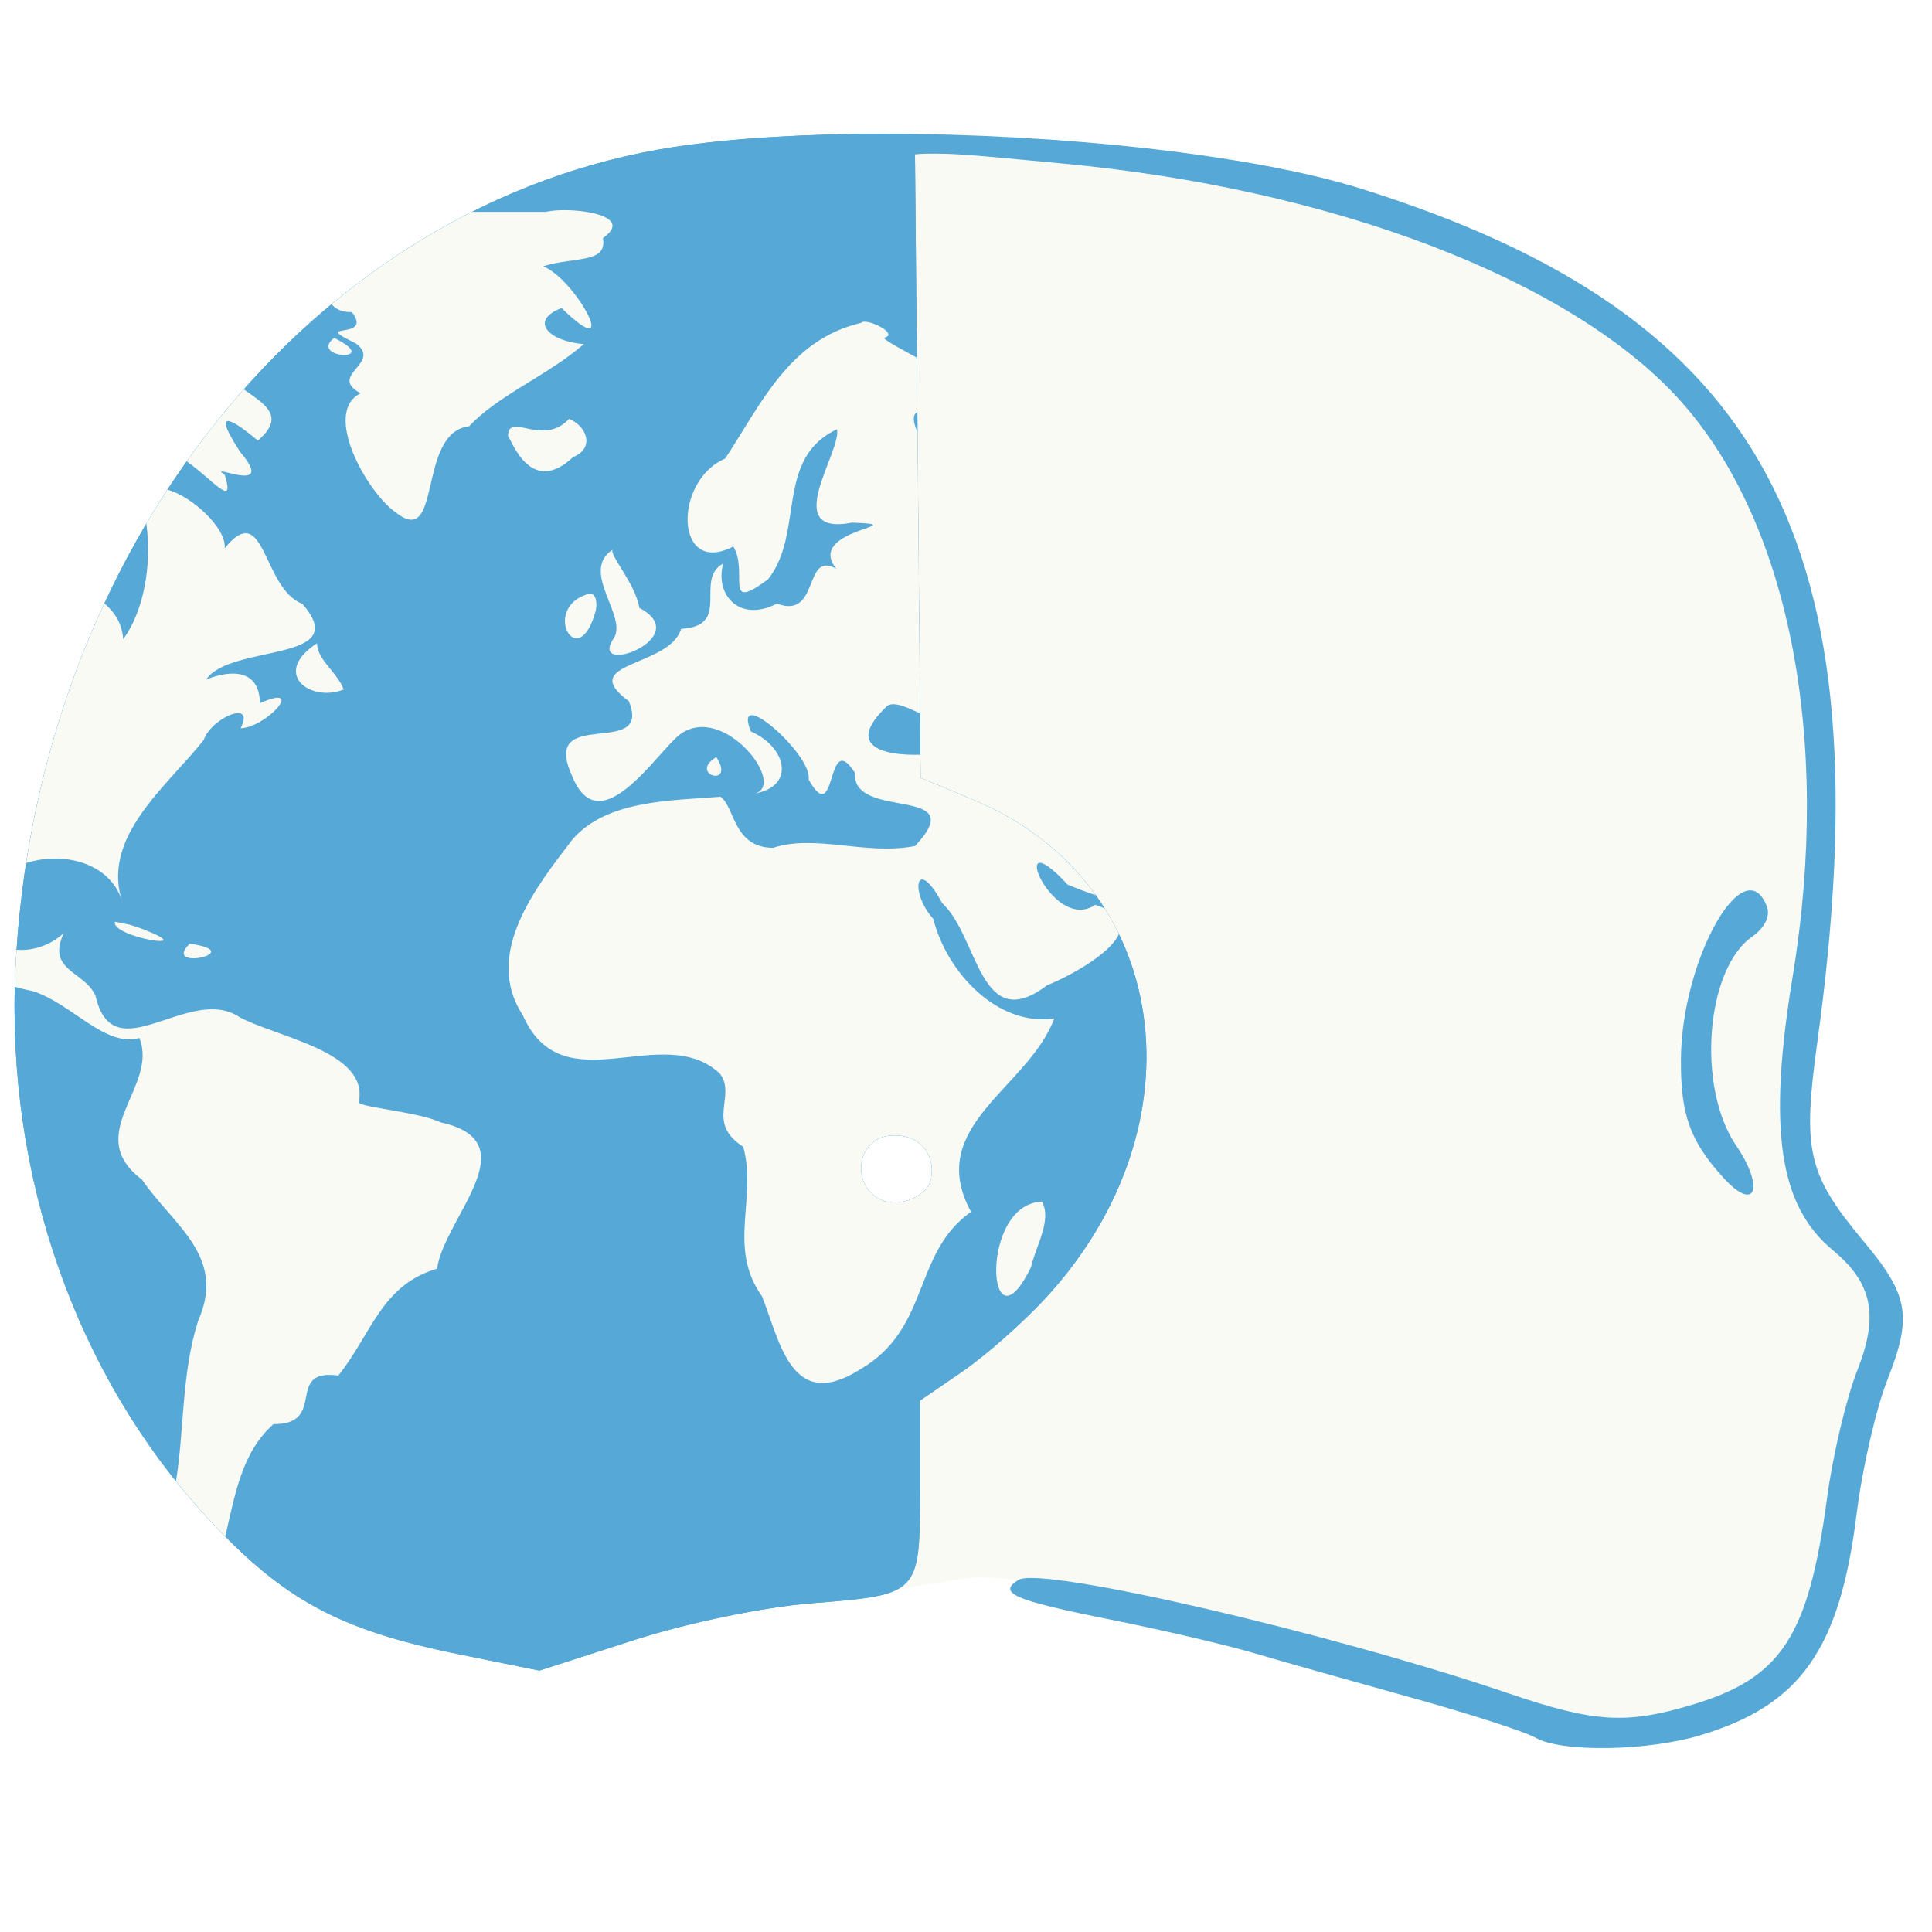
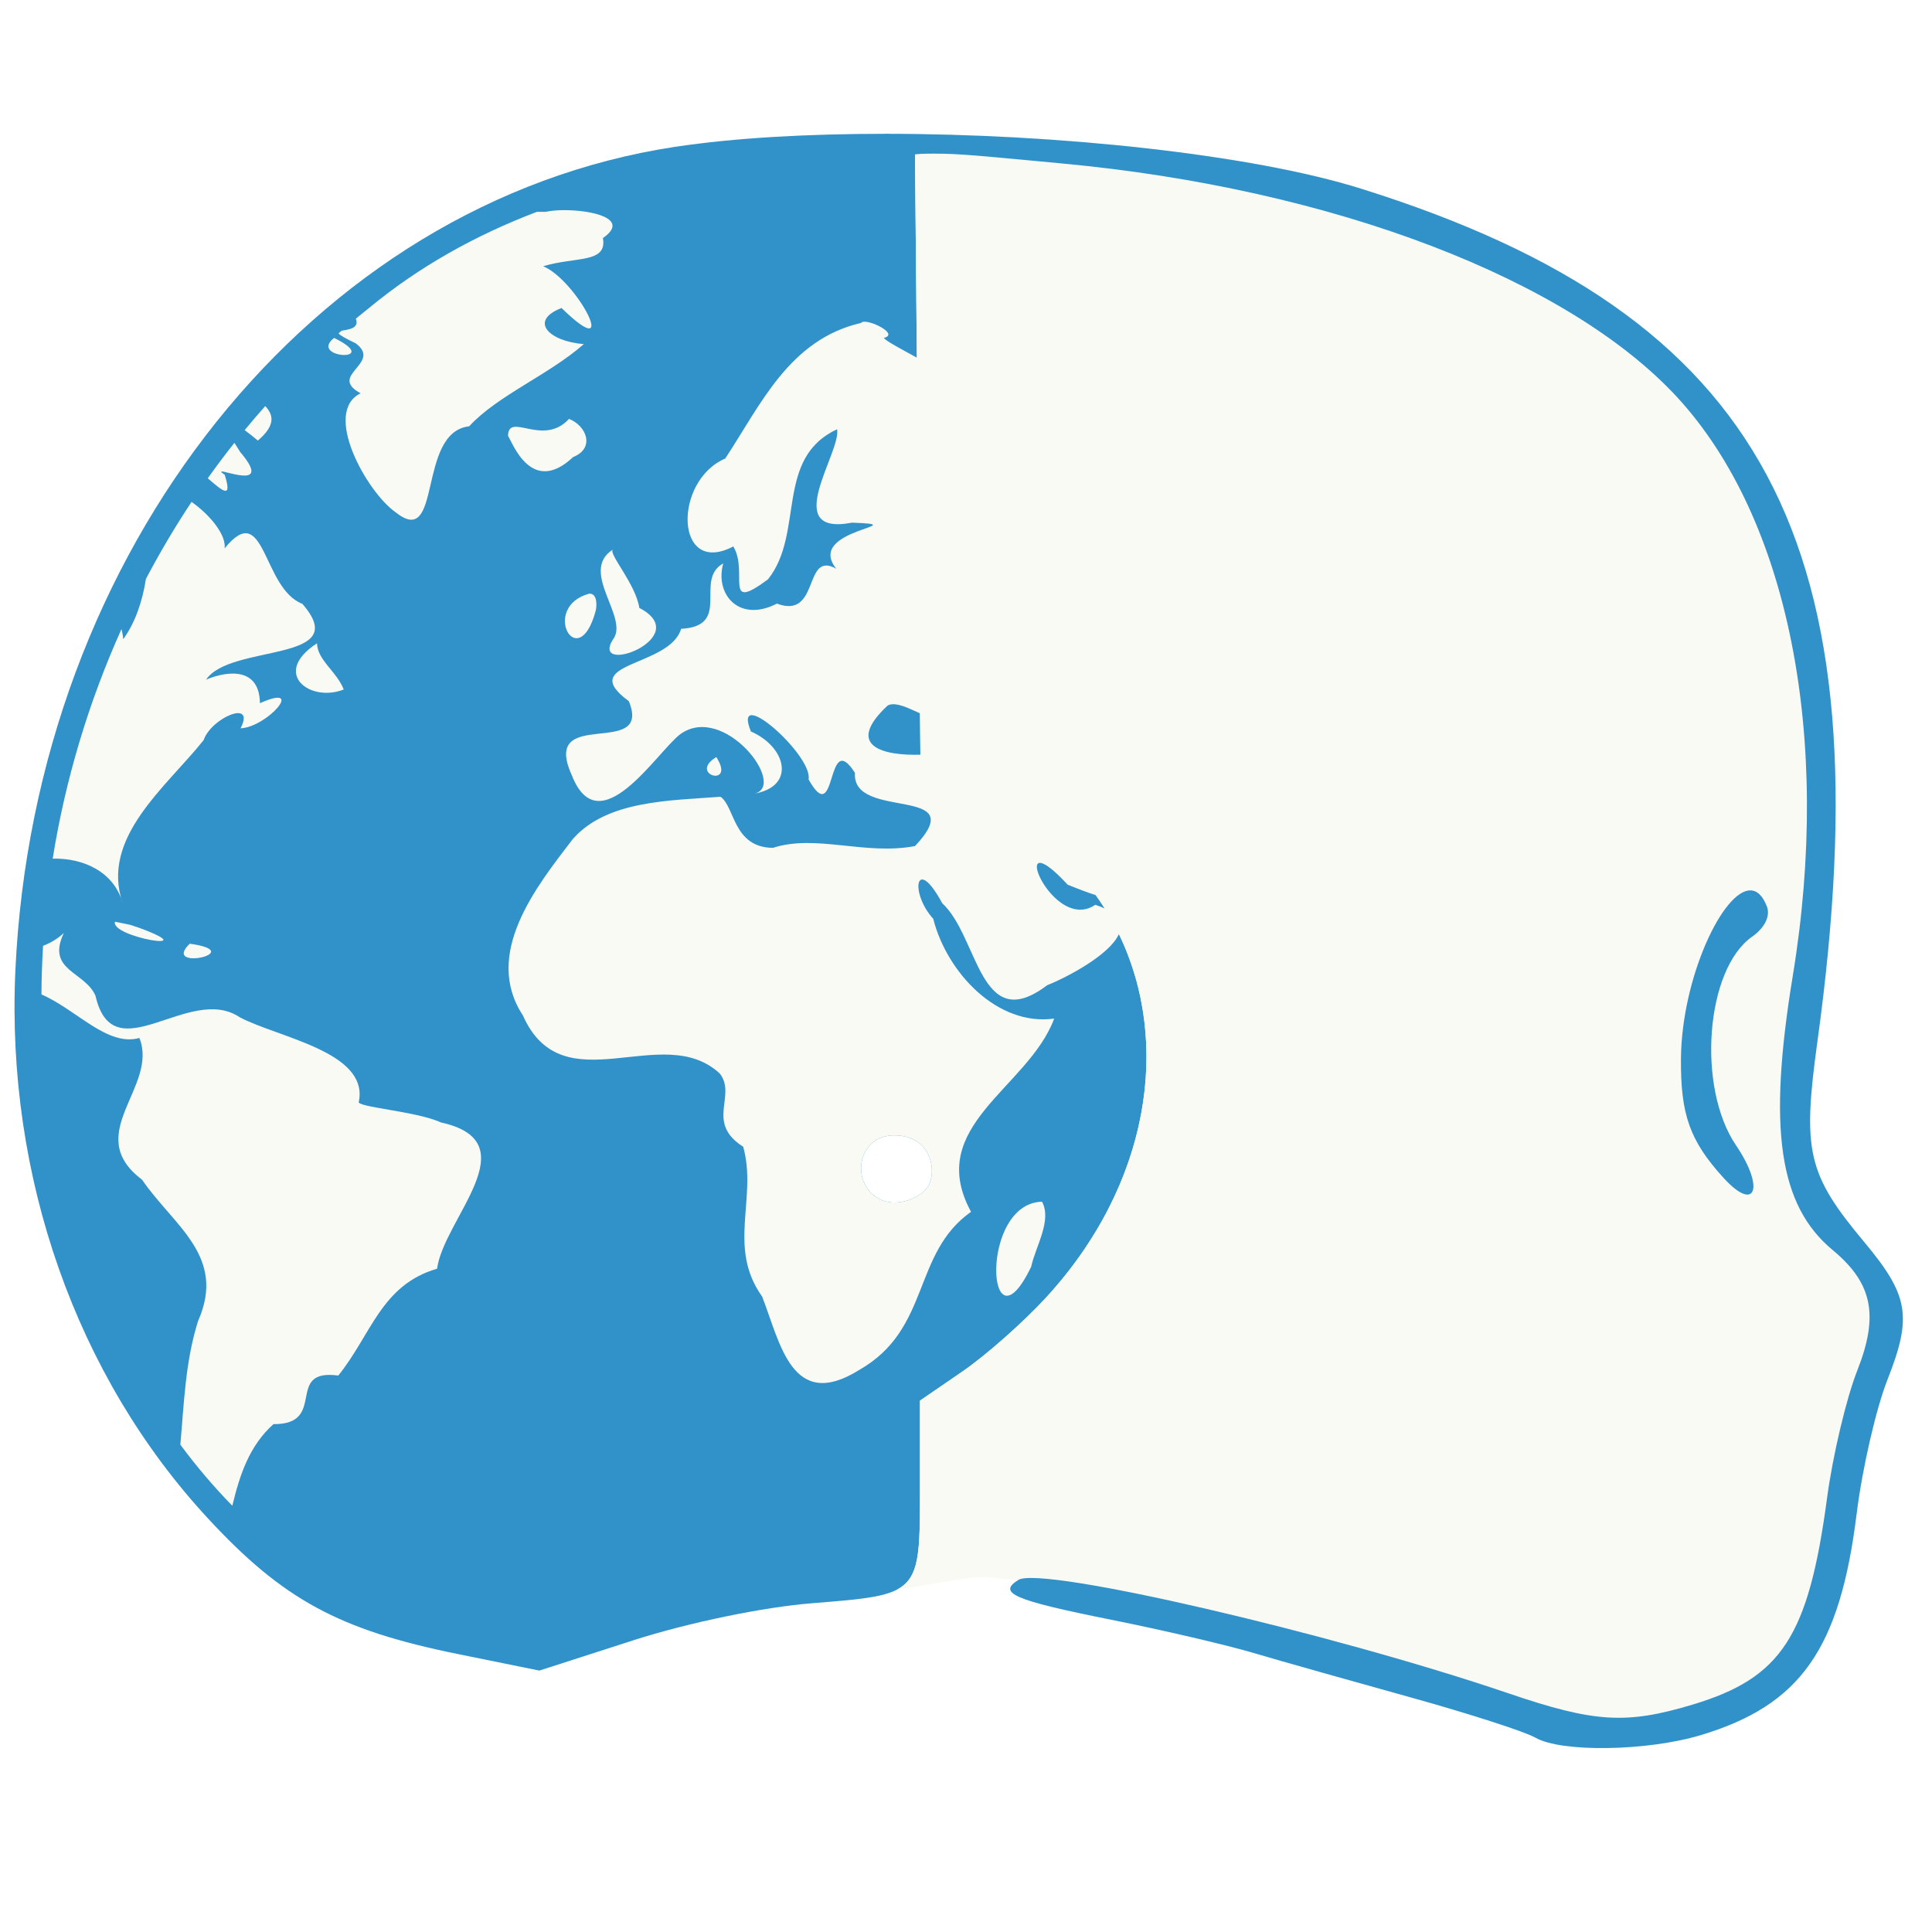
<svg xmlns="http://www.w3.org/2000/svg" version="1.1" id="svg36198" height="512" width="512" viewBox="0 0 512 512">
  <defs id="defs36200">
    <linearGradient id="linearGradient4132">
      <stop offset="0" style="stop-color:#9ccaf4;stop-opacity:1" id="stop4134" />
      <stop offset="1" style="stop-color:#b2cade;stop-opacity:0.122" id="stop4136" />
    </linearGradient>
  </defs>
  <g id="layer1" transform="translate(-280.3329,-101.2776)">
    <path id="path36102" style="fill:#fafaf5;fill-opacity:1" d="m 515.048,136.739 c -20.701,-0.002 -40.211,1.077 -55.926,3.47 -95.854,14.596 -169.622,106.797 -174.718,218.335 -2.489,54.489 16.112,107.405 51.052,145.144 19.899,21.493 34.704,29.542 66.252,35.935 l 21.561,4.378 25.113,-8.096 c 14.543,-4.658 34.332,-8.73 47.087,-9.748 54.295,-8.489 38.321,-7.286 54.77,-6.196 -5.638,3.484 -1.404,5.358 24.617,10.574 13.56,2.718 30.565,6.679 37.835,8.839 7.27,2.16 25.936,7.415 41.47,11.73 15.534,4.315 30.403,9.121 33.044,10.657 6.81,3.961 29.593,3.634 43.865,-0.661 26.45,-7.96 36.861,-22.808 41.304,-58.735 1.455,-11.764 5.113,-27.744 8.178,-35.522 6.577,-16.687 5.632,-22.274 -6.196,-36.43 C 759.314,412.408 757.956,406.361 761.966,377.295 780.244,244.778 748.178,184.842 641.026,151.278 611.861,142.142 560.589,136.743 515.048,136.739 Z m 2.23,265.422 c 10.636,0 11.647,10.906 8.343,14.374 -2.937,3.084 -9.023,4.832 -13.135,1.983 -6.807,-4.717 -4.581,-16.357 4.791,-16.357 z" />
-     <path d="m 737.083,413.423 c -8.915,-9.786 -11.404,-16.754 -11.282,-31.583 0.218,-26.357 16.848,-55.786 22.784,-40.318 0.963,2.51 -0.586,5.656 -3.945,8.008 -12.281,8.602 -14.686,39.88 -4.249,55.26 7.712,11.364 5.186,17.956 -3.307,8.633 z M 515.048,136.739 c -20.701,-0.002 -40.211,1.077 -55.926,3.47 -95.854,14.596 -169.622,106.797 -174.718,218.335 -2.489,54.489 16.112,107.405 51.052,145.144 19.899,21.493 34.704,29.542 66.252,35.935 l 21.561,4.378 25.113,-8.096 c 14.543,-4.658 34.332,-8.73 47.087,-9.748 28.706,-2.292 28.665,-2.215 28.665,-30.317 v -23.378 l 11.317,-7.765 c 6.212,-4.274 16.077,-13.015 21.974,-19.413 42.459,-46.062 33.092,-110.398 -19.248,-132.091 l -13.878,-5.783 -0.743,-84.261 -0.743,-80.957 c 1.454,-0.206 4.083,-0.228 7.683,-0.165 6.061,0.105 16.495,1.202 31.144,2.561 72.519,6.726 134.566,30.945 163.152,61.957 29.494,31.997 41.05,90.014 30.648,153.322 -6.665,40.567 -3.674,60.871 10.574,72.696 10.565,8.768 12.275,17.301 6.526,31.887 -2.946,7.474 -6.523,22.66 -8.013,33.787 -4.921,36.757 -12.047,47.68 -35.604,54.77 -17.626,5.305 -26.011,4.79 -48.822,-2.974 -47.136,-16.044 -123.795,-33.818 -129.861,-30.07 -5.638,3.484 -1.404,5.358 24.617,10.574 13.56,2.718 30.565,6.679 37.835,8.839 7.27,2.16 25.936,7.415 41.47,11.73 15.534,4.315 30.403,9.121 33.044,10.656 6.81,3.961 29.593,3.634 43.865,-0.661 26.45,-7.96 36.861,-22.808 41.304,-58.735 1.455,-11.764 5.113,-27.744 8.178,-35.522 6.577,-16.687 5.632,-22.274 -6.196,-36.43 C 759.314,412.408 757.956,406.361 761.966,377.295 780.244,244.778 748.178,184.842 641.026,151.278 611.861,142.142 560.589,136.743 515.048,136.739 Z m 2.23,265.422 c 10.636,0 11.647,10.906 8.343,14.374 -2.937,3.084 -9.023,4.832 -13.135,1.983 -6.807,-4.717 -4.581,-16.357 4.791,-16.357 z" style="fill:#56a8d6;fill-opacity:1;font-variant-east_asian:normal;opacity:1;stroke:none;stroke-width:1;stroke-linecap:butt;stroke-linejoin:miter;stroke-miterlimit:4;stroke-dasharray:none;stroke-dashoffset:0;stroke-opacity:1;marker:none" id="path3808" />
-     <path id="path9531" style="opacity:1;fill:#56a8d6;fill-opacity:1;stroke:none;stroke-width:1;stroke-linecap:butt;stroke-linejoin:miter;stroke-miterlimit:4;stroke-dasharray:none;stroke-dashoffset:0;stroke-opacity:1;marker:none" d="m 515.048,136.739 c -20.701,-0.002 -40.211,1.077 -55.926,3.47 -95.854,14.596 -169.622,106.797 -174.718,218.335 -2.489,54.489 16.112,107.405 51.052,145.144 19.899,21.493 34.704,29.542 66.252,35.935 l 21.561,4.378 25.113,-8.096 c 14.543,-4.658 34.332,-8.73 47.087,-9.748 28.706,-2.292 28.665,-2.215 28.665,-30.317 v -23.378 l 11.317,-7.765 c 6.212,-4.274 16.077,-13.015 21.974,-19.413 42.459,-46.062 33.092,-110.398 -19.248,-132.091 l -13.878,-5.783 -0.743,-84.261 -0.743,-80.957 c -0.029,-4.1 -5.405,-5.381 -7.765,-5.452 z m 2.23,265.422 c 10.636,0 11.647,10.906 8.343,14.374 -2.937,3.084 -9.023,4.832 -13.135,1.983 -6.807,-4.717 -4.581,-16.357 4.791,-16.357 z" />
-     <path style="display:inline;opacity:1;fill:#fafaf5;fill-opacity:1;stroke:none;stroke-width:1;font-variant-east_asian:normal;stroke-linecap:butt;stroke-linejoin:miter;stroke-miterlimit:4;stroke-dasharray:none;stroke-dashoffset:0;stroke-opacity:1" d="M 149.156 55.693 C 147.403 55.712 145.798 55.876 144.6 56.145 L 125.098 56.145 C 111.883 62.787 99.418 71.015 87.875 80.611 C 88.991 81.965 90.67 82.751 93.285 82.715 C 99.058 90.458 81.79 85.013 94.266 90.98 C 101.44 96.341 86.68 99.416 95.564 104.227 C 85.325 109.239 97.23 130.445 104.836 135.752 C 117.354 145.75 110.366 114.59 124.334 112.969 C 131.924 104.748 145.254 99.463 154.721 91.193 C 145.469 90.481 140.05 85.013 148.812 81.629 C 164.939 97.306 152.864 74.214 143.938 70.557 C 152.575 67.95 160.978 69.848 159.779 63.086 C 167.196 57.938 156.756 55.612 149.156 55.693 z M 228.959 85.26 C 228.602 85.279 228.333 85.39 228.191 85.576 C 209.157 89.993 201.604 107.24 192.188 121.525 C 178.307 127.462 178.827 152.956 194.334 144.812 C 198.484 151.689 191.439 162.519 203.527 153.527 C 213.278 141.286 205.238 121.483 221.832 113.764 C 223.041 119.766 206.513 142.192 225.807 138.508 C 243.248 139.132 213.138 140.151 221.621 150.721 C 212.807 145.76 217.389 164.272 205.885 159.965 C 195.918 165.108 189.375 157.567 191.658 149.316 C 183.818 153.656 194.117 165.907 180.506 166.643 C 177.457 176.914 152.392 175.364 166.65 185.822 C 172.981 201.386 143.056 186.801 151.549 205.479 C 158.815 223.948 174.036 199.368 180.215 194.617 C 191.763 186.119 208.709 208.115 200.004 210.301 C 210.963 208.338 208.376 197.939 198.996 193.85 C 193.791 181.043 215.486 200.144 214.283 206.564 C 221.933 220.154 218.79 192.64 226.574 204.816 C 225.665 217.661 257.881 207.839 242.496 224.209 C 229.268 226.737 216.24 220.995 204.852 224.686 C 194.252 224.596 194.802 213.839 190.943 211.148 C 177.461 212.188 160.788 212.073 151.762 222.406 C 142.001 235.111 127.93 252.864 138.568 269.086 C 149.214 293.125 175.61 270.334 190.785 284.531 C 195.296 290.451 186.871 297.485 196.957 303.896 C 200.752 317.555 192.642 330.523 201.963 343.58 C 206.783 355.859 209.801 374.246 227.74 363.025 C 246.726 352.186 241.666 332.21 257.332 321.143 C 244.936 298.384 272.497 288.41 279.373 269.934 C 264.349 272.02 250.948 257.797 247.318 243.494 C 241.007 236.547 242.651 226.31 249.701 239.361 C 259.391 248.269 259.592 274.684 277.518 261.086 C 282.837 258.975 294.124 253.008 296.52 247.537 C 295.393 245.213 294.144 242.946 292.762 240.75 C 292.03 240.412 291.215 240.087 290.262 239.785 C 278.767 247.683 266.07 216.191 282.949 234.461 C 285.633 235.541 288.117 236.51 290.385 237.219 C 282.707 226.521 271.806 217.7 257.846 211.914 L 243.967 206.131 L 243.912 200.004 C 234.1 200.298 223.708 197.782 235.211 186.988 C 237.35 185.77 241.262 187.946 243.816 189.043 L 243.225 121.869 L 243.156 114.529 C 241.986 112.002 241.734 109.811 243.109 109.242 L 242.977 94.789 C 238.746 92.443 235.013 90.53 234.205 89.551 C 238.146 88.655 231.457 85.127 228.959 85.26 z M 88.543 89.551 C 81.581 95.054 101.778 96.09 88.543 89.551 z M 64.613 103.189 C 59.268 109.222 54.211 115.589 49.473 122.266 C 56.44 127.156 62.412 135.03 59.561 125.844 C 54.265 122.175 73.793 131.727 63.668 119.805 C 54.35 105.563 64.402 113.434 68.33 116.758 C 76.011 110.224 69.874 106.983 64.613 103.189 z M 150.793 111.01 C 143.89 118.55 134.783 109.031 134.635 115.512 C 135.886 117.47 140.902 131.443 151.881 121.129 C 157.773 118.772 155.443 112.829 150.793 111.01 z M 44.371 129.766 C 42.45 132.71 40.58 135.701 38.779 138.75 C 40.334 150.049 37.961 162.169 32.646 169.396 C 32.362 165.249 30.418 162.272 27.66 159.9 C 17.788 181.135 10.703 204.304 6.928 228.723 C 16.849 225.515 29.564 228.637 32.514 239.336 C 26.491 221.984 44.165 208.472 53.971 196.127 C 55.967 190.226 67.831 185.16 63.748 193.002 C 70.703 192.764 81.243 180.856 68.887 186.352 C 68.712 175.492 58.061 178.585 54.607 180.127 C 61.008 170.489 93.885 175.774 80.119 160.02 C 69.452 155.919 70.324 131.986 59.535 145.316 C 60.118 140.045 50.912 131.544 44.371 129.766 z M 162.385 145.66 C 153.3 151.536 167.058 163.8 162.359 169.582 C 156.452 179.346 184.311 168.896 169.432 161.105 C 168.412 154.667 161.279 146.867 162.385 145.66 z M 156.186 157.316 C 143.051 160.839 153.203 179.031 157.855 161.9 C 158.117 160.907 158.472 157.283 156.186 157.316 z M 84.014 170.482 C 71.794 178.387 82.131 186.279 91.086 182.723 C 89.247 177.953 84.097 174.946 84.014 170.482 z M 189.83 200.631 C 182.17 205.313 195.127 208.903 189.83 200.631 z M 30.473 244.264 C 29.181 248.351 54.705 252.507 37.096 245.959 L 34.473 245.084 L 30.473 244.264 z M 16.91 247.256 C 13.431 250.539 8.595 252.073 4.387 251.684 C 4.263 253.539 4.156 255.399 4.07 257.266 C 4.006 258.681 3.966 260.095 3.93 261.508 C 5.498 261.94 7.093 262.341 8.75 262.674 C 19.182 266.04 27.763 277.618 36.938 275.072 C 42.125 288.046 21.563 300.51 37.627 312.611 C 46.013 324.862 60.111 332.899 52.488 350.098 C 48.075 364.003 48.852 378.924 46.639 392.529 C 49.352 395.922 52.174 399.225 55.123 402.41 C 56.672 404.083 58.184 405.648 59.682 407.164 C 62.319 396.13 63.936 385.069 72.463 377.41 C 86.978 377.519 75.248 362.587 89.656 364.535 C 98.448 353.603 100.993 340.558 115.83 336.217 C 117.602 322.946 140.49 302.626 116.836 297.459 C 110.407 294.453 93.848 293.378 95.113 291.895 C 97.676 278.727 73.733 274.977 63.535 269.59 C 50.146 260.574 30.024 284.567 25.307 263.893 C 22.492 257.388 12.18 257.293 16.91 247.256 z M 50.289 250.092 C 42.549 257.546 66.236 252.319 50.289 250.092 z M 236.945 300.883 C 247.581 300.883 248.593 311.79 245.289 315.258 C 242.352 318.341 236.266 320.09 232.154 317.24 C 225.348 312.523 227.573 300.883 236.945 300.883 z M 276.141 318.467 C 259.322 318.878 261.555 360.038 273.279 335.686 C 274.391 330.401 278.85 323.423 276.141 318.467 z " transform="translate(280.3329,101.2776)" id="path3522-9" />
+     <path id="path9531" style="opacity:1;fill:#3192c9;fill-opacity:1;stroke:none;stroke-width:1;stroke-linecap:butt;stroke-linejoin:miter;stroke-miterlimit:4;stroke-dasharray:none;stroke-dashoffset:0;stroke-opacity:1;marker:none" d="m 515.048,136.739 c -20.701,-0.002 -40.211,1.077 -55.926,3.47 -95.854,14.596 -169.622,106.797 -174.718,218.335 -2.489,54.489 16.112,107.405 51.052,145.144 19.899,21.493 34.704,29.542 66.252,35.935 l 21.561,4.378 25.113,-8.096 c 14.543,-4.658 34.332,-8.73 47.087,-9.748 28.706,-2.292 28.665,-2.215 28.665,-30.317 v -23.378 l 11.317,-7.765 c 6.212,-4.274 16.077,-13.015 21.974,-19.413 42.459,-46.062 33.092,-110.398 -19.248,-132.091 l -13.878,-5.783 -0.743,-84.261 -0.743,-80.957 c -0.029,-4.1 -5.405,-5.381 -7.765,-5.452 z m 2.23,265.422 c 10.636,0 11.647,10.906 8.343,14.374 -2.937,3.084 -9.023,4.832 -13.135,1.983 -6.807,-4.717 -4.581,-16.357 4.791,-16.357 z" />
+     <path style="fill:#fafaf5;fill-opacity:1" d="m 234.715,35.461 c 2.361,0.071 7.737,1.353 7.766,5.453 l 0.496,53.875 c -4.231,-2.346 -7.963,-4.259 -8.771,-5.238 3.941,-0.896 -2.748,-4.424 -5.246,-4.291 -0.357,0.019 -0.626,0.13 -0.768,0.316 -19.035,4.417 -26.588,21.664 -36.004,35.949 -13.88,5.937 -13.36,31.43 2.146,23.287 4.15,6.877 -2.895,17.707 9.193,8.715 9.751,-12.242 1.711,-32.044 18.305,-39.764 1.209,6.002 -15.319,28.428 3.975,24.744 17.442,0.624 -12.669,1.643 -4.186,12.213 -8.814,-4.961 -4.232,13.552 -15.736,9.244 -9.967,5.143 -16.51,-2.398 -14.227,-10.648 -7.84,4.339 2.458,16.59 -11.152,17.326 -3.049,10.271 -28.113,8.721 -13.855,19.18 6.33,15.564 -23.595,0.979 -15.102,19.656 7.266,18.469 22.488,-6.111 28.666,-10.861 11.548,-8.498 28.494,13.498 19.789,15.684 10.959,-1.963 8.372,-12.362 -1.008,-16.451 -5.205,-12.807 16.49,6.294 15.287,12.715 7.65,13.59 4.506,-13.925 12.291,-1.748 -0.909,12.845 31.307,3.022 15.922,19.393 -13.228,2.528 -26.256,-3.214 -37.645,0.477 -10.599,-0.089 -10.049,-10.847 -13.908,-13.537 -13.482,1.039 -30.156,0.925 -39.182,11.258 -9.76,12.704 -23.832,30.458 -13.193,46.68 10.646,24.039 37.041,1.248 52.217,15.445 4.511,5.92 -3.914,12.953 6.172,19.365 3.795,13.659 -4.315,26.627 5.006,39.684 4.82,12.279 7.838,30.666 25.777,19.445 18.986,-10.839 13.926,-30.815 29.592,-41.883 -12.396,-22.759 15.165,-32.733 22.041,-51.209 -15.024,2.087 -28.425,-12.137 -32.055,-26.439 -6.311,-6.947 -4.667,-17.184 2.383,-4.133 9.69,8.908 9.891,35.322 27.816,21.725 5.319,-2.111 16.605,-8.076 19.002,-13.547 13.896,28.679 8.242,66.449 -19.426,96.465 -5.897,6.398 -15.762,15.14 -21.975,19.414 l -11.316,7.766 v 23.377 c 0,16.767 0.009,23.503 -6.076,26.695 26.391,-4.342 18.708,-3.466 32.18,-2.572 -5.638,3.484 -1.404,5.359 24.617,10.574 13.56,2.718 30.566,6.678 37.836,8.838 7.27,2.16 25.935,7.415 41.469,11.73 15.534,4.315 30.403,9.121 33.043,10.656 6.81,3.961 29.593,3.635 43.865,-0.66 26.45,-7.96 36.861,-22.807 41.305,-58.734 1.455,-11.764 5.112,-27.744 8.178,-35.521 6.577,-16.687 5.632,-22.275 -6.195,-36.432 C 478.981,311.13 477.624,305.083 481.633,276.018 499.911,143.501 467.845,83.564 360.693,50 331.528,40.864 280.256,35.465 234.715,35.461 Z M 162.385,145.66 c -9.085,5.876 4.673,18.14 -0.025,23.922 -5.907,9.764 21.952,-0.686 7.072,-8.477 -1.02,-6.438 -8.152,-14.239 -7.047,-15.445 z m -6.199,11.656 c -13.135,3.523 -2.982,21.715 1.67,4.584 0.262,-0.993 0.617,-4.617 -1.67,-4.584 z m 80.395,29.314 c 2.189,-0.084 5.161,1.52 7.236,2.412 l 0.096,10.961 c -9.812,0.294 -20.204,-2.222 -8.701,-13.016 0.401,-0.228 0.864,-0.338 1.369,-0.357 z m -46.75,14 c -7.66,4.682 5.297,8.272 0,0 z m 85.611,28.047 c 0.105,-0.016 0.223,-0.015 0.355,0.004 1.184,0.167 3.46,1.783 7.152,5.779 2.683,1.08 5.166,2.049 7.434,2.758 h 0.002 c 0.829,1.155 1.62,2.332 2.373,3.529 -0.731,-0.337 -1.544,-0.662 -2.496,-0.963 -8.699,5.978 -18.086,-10.608 -14.82,-11.107 z m -38.496,72.205 c 10.636,0 11.648,10.907 8.344,14.375 -2.937,3.084 -9.023,4.832 -13.135,1.982 -6.807,-4.717 -4.581,-16.357 4.791,-16.357 z m 39.195,17.584 c -16.819,0.412 -14.585,41.571 -2.861,17.219 1.112,-5.284 5.571,-12.263 2.861,-17.219 z" transform="translate(280.3329,101.2776)" id="path4307" />
+     <path style="fill:#fafaf5;fill-opacity:1" d="M 149.156 55.693 C 147.403 55.712 145.798 55.876 144.6 56.145 L 142.27 56.145 C 126.194 62.256 111.051 70.629 97.625 81.762 C 96.506 82.647 95.397 83.542 94.297 84.449 C 95.33 87.145 92.147 87.316 90.52 87.648 C 90.252 87.879 89.989 88.113 89.723 88.346 C 90.051 88.806 91.327 89.575 94.266 90.98 C 101.44 96.341 86.68 99.416 95.564 104.227 C 85.325 109.239 97.23 130.445 104.836 135.752 C 117.354 145.75 110.366 114.59 124.334 112.969 C 131.924 104.748 145.254 99.463 154.721 91.193 C 145.469 90.481 140.05 85.013 148.812 81.629 C 164.939 97.306 152.864 74.214 143.938 70.557 C 152.575 67.95 160.978 69.848 159.779 63.086 C 167.196 57.938 156.756 55.612 149.156 55.693 z M 88.543 89.551 C 81.581 95.054 101.778 96.09 88.543 89.551 z M 70.293 107.613 C 68.435 109.703 66.619 111.829 64.842 113.986 C 66.121 114.93 67.399 115.97 68.33 116.758 C 73.01 112.776 72.549 110.019 70.293 107.613 z M 150.793 111.01 C 143.89 118.55 134.783 109.031 134.635 115.512 C 135.886 117.47 140.902 131.443 151.881 121.129 C 157.773 118.772 155.443 112.829 150.793 111.01 z M 62.123 117.354 C 59.689 120.426 57.333 123.559 55.061 126.754 C 59.128 130.256 61.585 132.364 59.561 125.844 C 54.265 122.175 73.793 131.727 63.668 119.805 C 63.076 118.899 62.565 118.087 62.123 117.354 z M 50.766 133.006 C 46.391 139.604 42.355 146.429 38.664 153.441 C 37.721 159.637 35.657 165.303 32.646 169.396 C 32.581 168.444 32.418 167.56 32.188 166.725 C 23.48 186.079 17.324 206.602 13.963 227.549 C 22.114 227.338 30.233 231.063 32.514 239.336 C 26.491 221.984 44.165 208.472 53.971 196.127 C 55.967 190.226 67.831 185.16 63.748 193.002 C 70.703 192.764 81.243 180.856 68.887 186.352 C 68.712 175.492 58.061 178.585 54.607 180.127 C 61.008 170.489 93.885 175.774 80.119 160.02 C 69.452 155.919 70.324 131.986 59.535 145.316 C 59.94 141.658 55.628 136.449 50.766 133.006 z M 84.014 170.482 C 71.794 178.387 82.131 186.279 91.086 182.723 C 89.247 177.953 84.097 174.946 84.014 170.482 z M 30.473 244.264 C 29.181 248.351 54.705 252.507 37.096 245.959 L 34.473 245.084 L 30.473 244.264 z M 16.91 247.256 C 15.303 248.772 13.402 249.897 11.412 250.65 C 11.152 254.942 11.009 259.24 10.988 263.537 C 20.427 267.655 28.428 277.434 36.938 275.072 C 42.125 288.046 21.563 300.51 37.627 312.611 C 46.013 324.862 60.111 332.899 52.488 350.098 C 49.102 360.768 48.764 372.032 47.793 382.846 C 52.018 388.556 56.609 393.979 61.566 399.043 C 63.537 390.879 66.04 383.179 72.463 377.41 C 86.978 377.519 75.248 362.587 89.656 364.535 C 98.448 353.603 100.993 340.558 115.83 336.217 C 117.602 322.946 140.49 302.626 116.836 297.459 C 110.407 294.453 93.848 293.378 95.113 291.895 C 97.676 278.727 73.733 274.977 63.535 269.59 C 50.146 260.574 30.024 284.567 25.307 263.893 C 22.492 257.388 12.18 257.293 16.91 247.256 z M 50.289 250.092 C 42.549 257.546 66.236 252.319 50.289 250.092 z " transform="translate(280.3329,101.2776)" id="path4305" />
+     <path style="opacity:1;fill:#3192c9;fill-opacity:1;stroke:none;stroke-width:1;stroke-linecap:butt;stroke-linejoin:miter;stroke-miterlimit:4;stroke-dasharray:none;stroke-dashoffset:0;stroke-opacity:1;marker:none" d="m 234.715,35.461 c 0.19,1.97 -3.243,10.96 7.766,5.453 1.454,-0.206 4.082,-0.228 7.682,-0.166 6.061,0.105 16.496,1.202 31.145,2.561 72.519,6.726 134.566,30.945 163.152,61.957 29.494,31.997 41.05,90.014 30.648,153.322 -6.665,40.567 -3.676,60.87 10.572,72.695 10.565,8.768 12.276,17.301 6.527,31.887 -2.946,7.474 -6.524,22.66 -8.014,33.787 -4.921,36.757 -12.046,47.68 -35.604,54.77 -17.626,5.305 -26.012,4.789 -48.822,-2.975 -47.136,-16.044 -123.796,-33.817 -129.861,-30.068 -5.638,3.484 -1.404,5.359 24.617,10.574 13.56,2.718 30.566,6.678 37.836,8.838 7.27,2.16 25.935,7.415 41.469,11.73 15.534,4.315 30.403,9.121 33.043,10.656 6.81,3.961 29.593,3.635 43.865,-0.66 26.45,-7.96 36.861,-22.807 41.305,-58.734 1.455,-11.764 5.112,-27.744 8.178,-35.521 6.577,-16.687 5.632,-22.275 -6.195,-36.432 C 478.981,311.13 477.624,305.083 481.633,276.018 499.911,143.501 467.845,83.564 360.693,50 331.528,40.864 280.256,35.465 234.715,35.461 Z m 229.25,200.502 c -7.307,-0.258 -18.319,23.185 -18.496,44.6 -0.122,14.829 2.366,21.798 11.281,31.584 8.494,9.323 11.018,2.731 3.307,-8.633 -10.437,-15.38 -8.031,-46.66 4.25,-55.262 3.359,-2.353 4.909,-5.498 3.945,-8.008 -1.113,-2.9 -2.601,-4.222 -4.287,-4.281 z" transform="translate(280.3329,101.2776)" id="path3808" />
  </g>
</svg>
